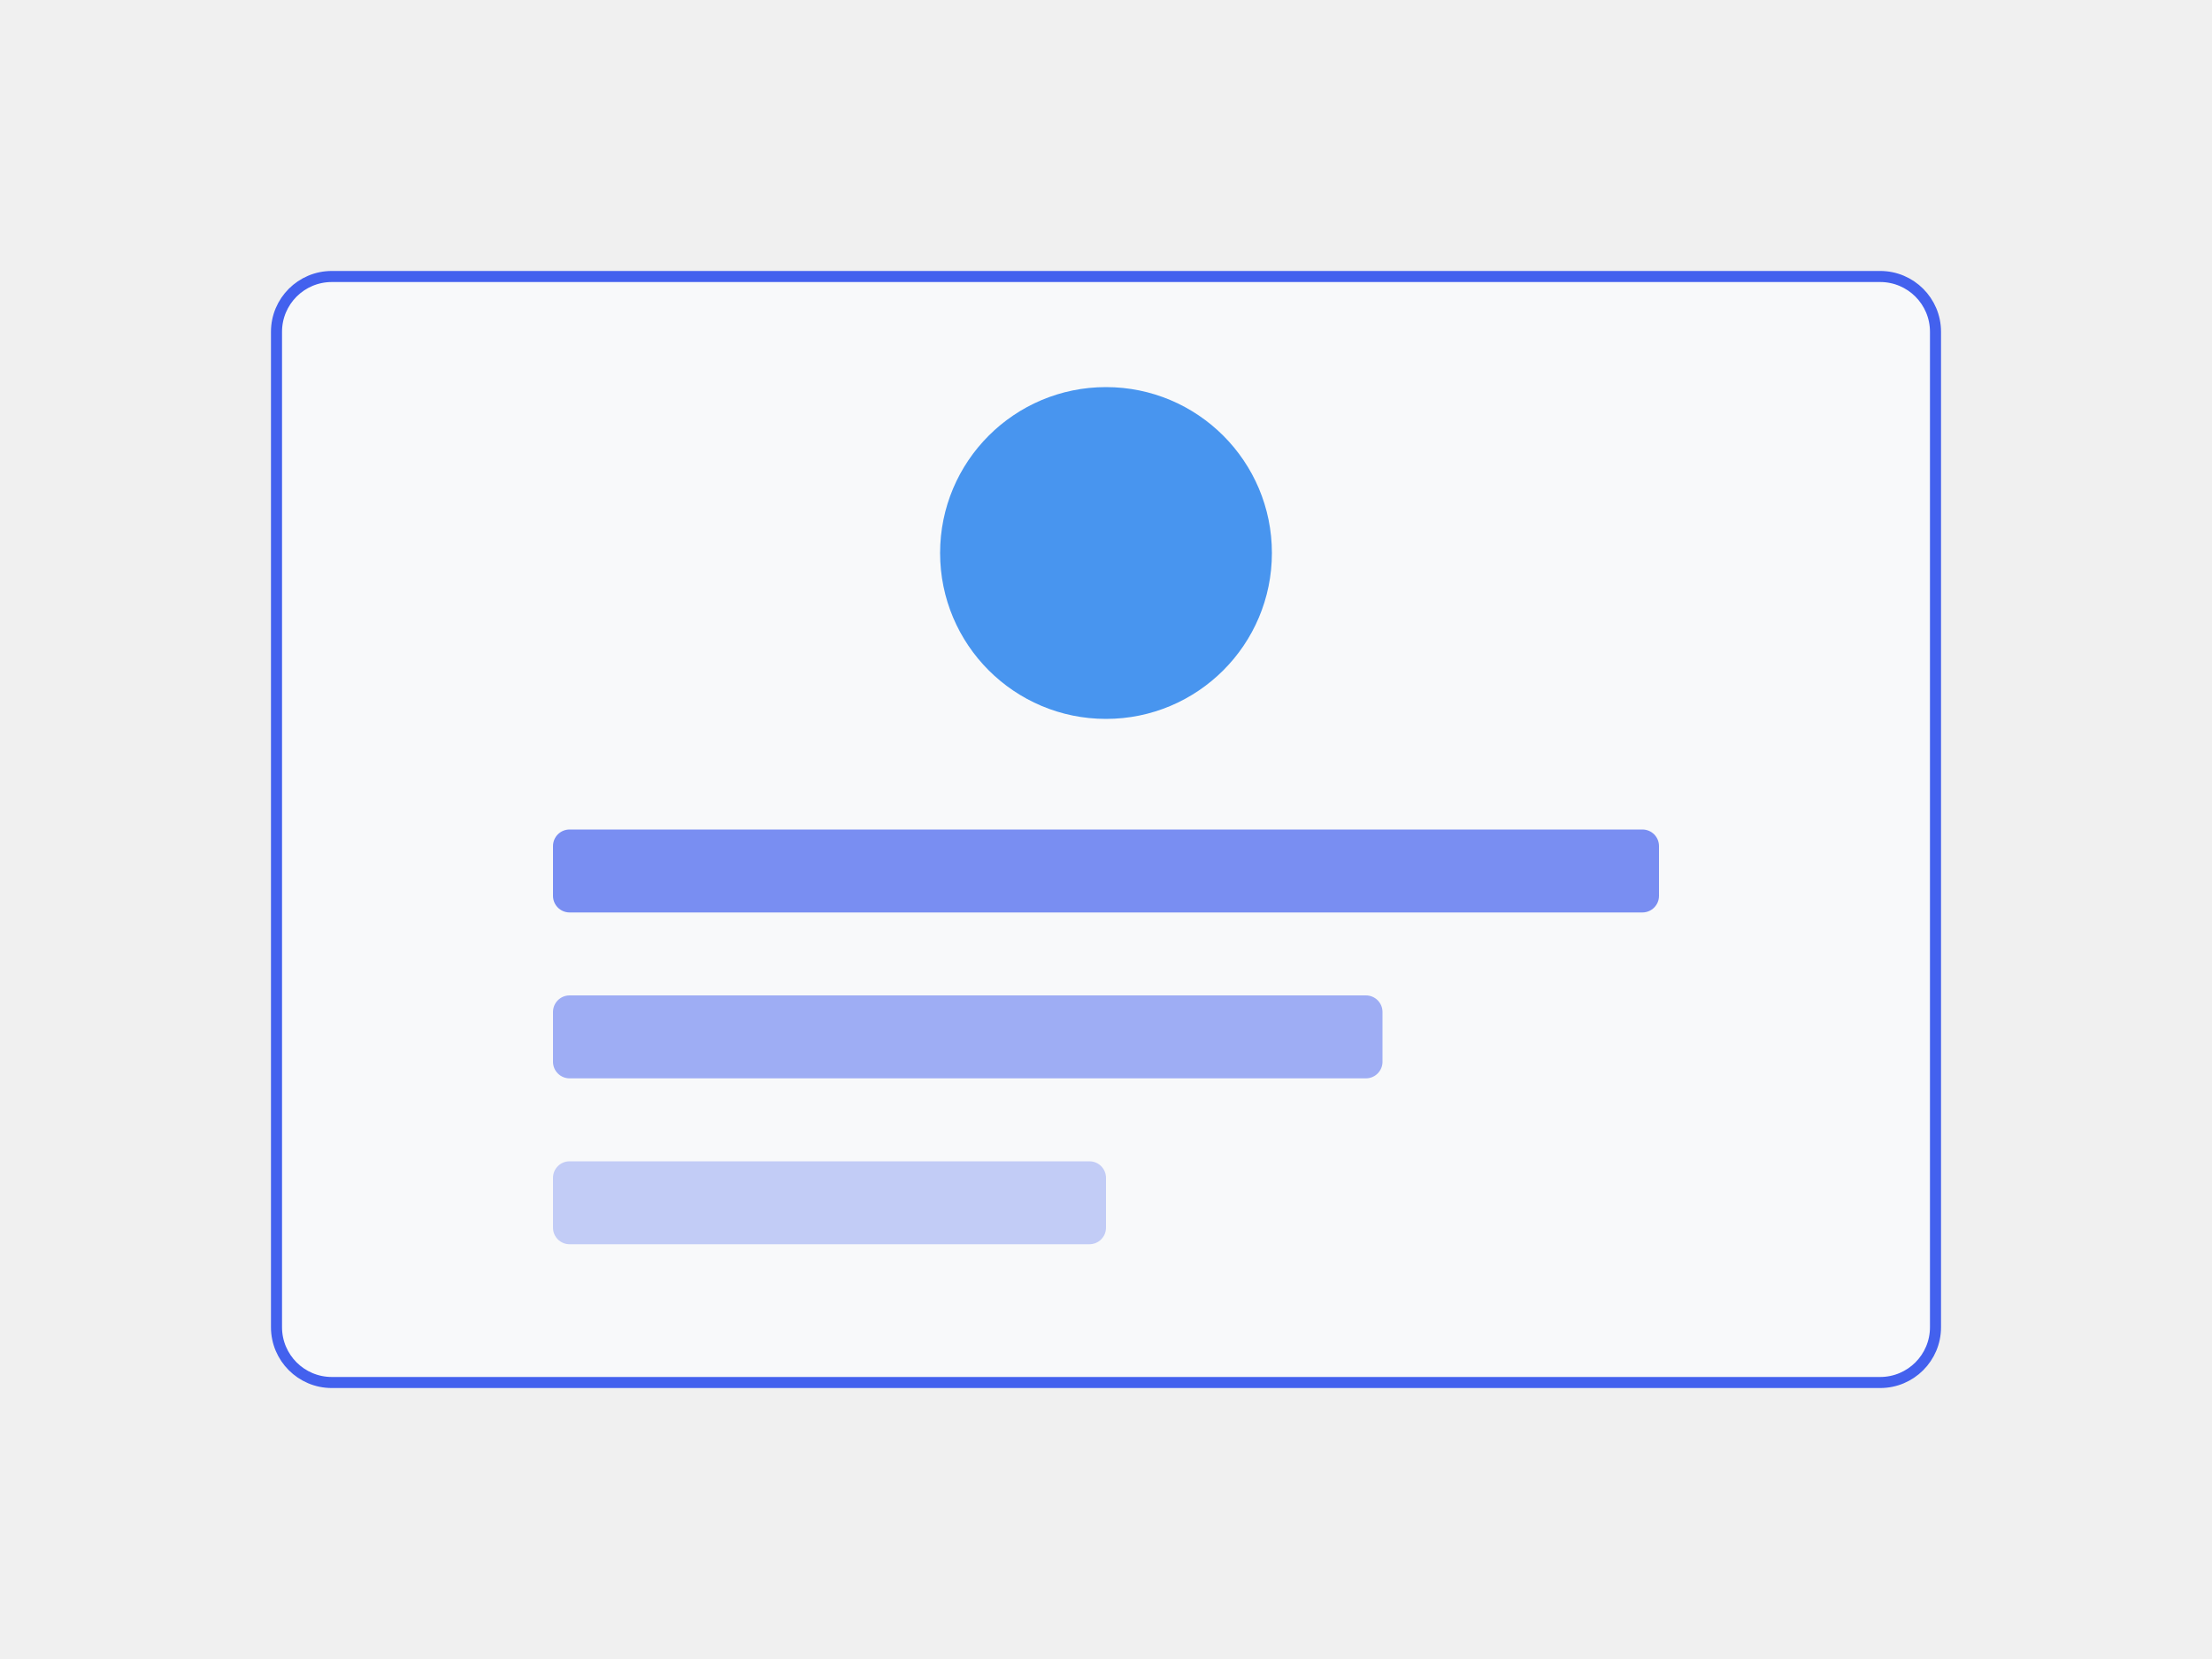
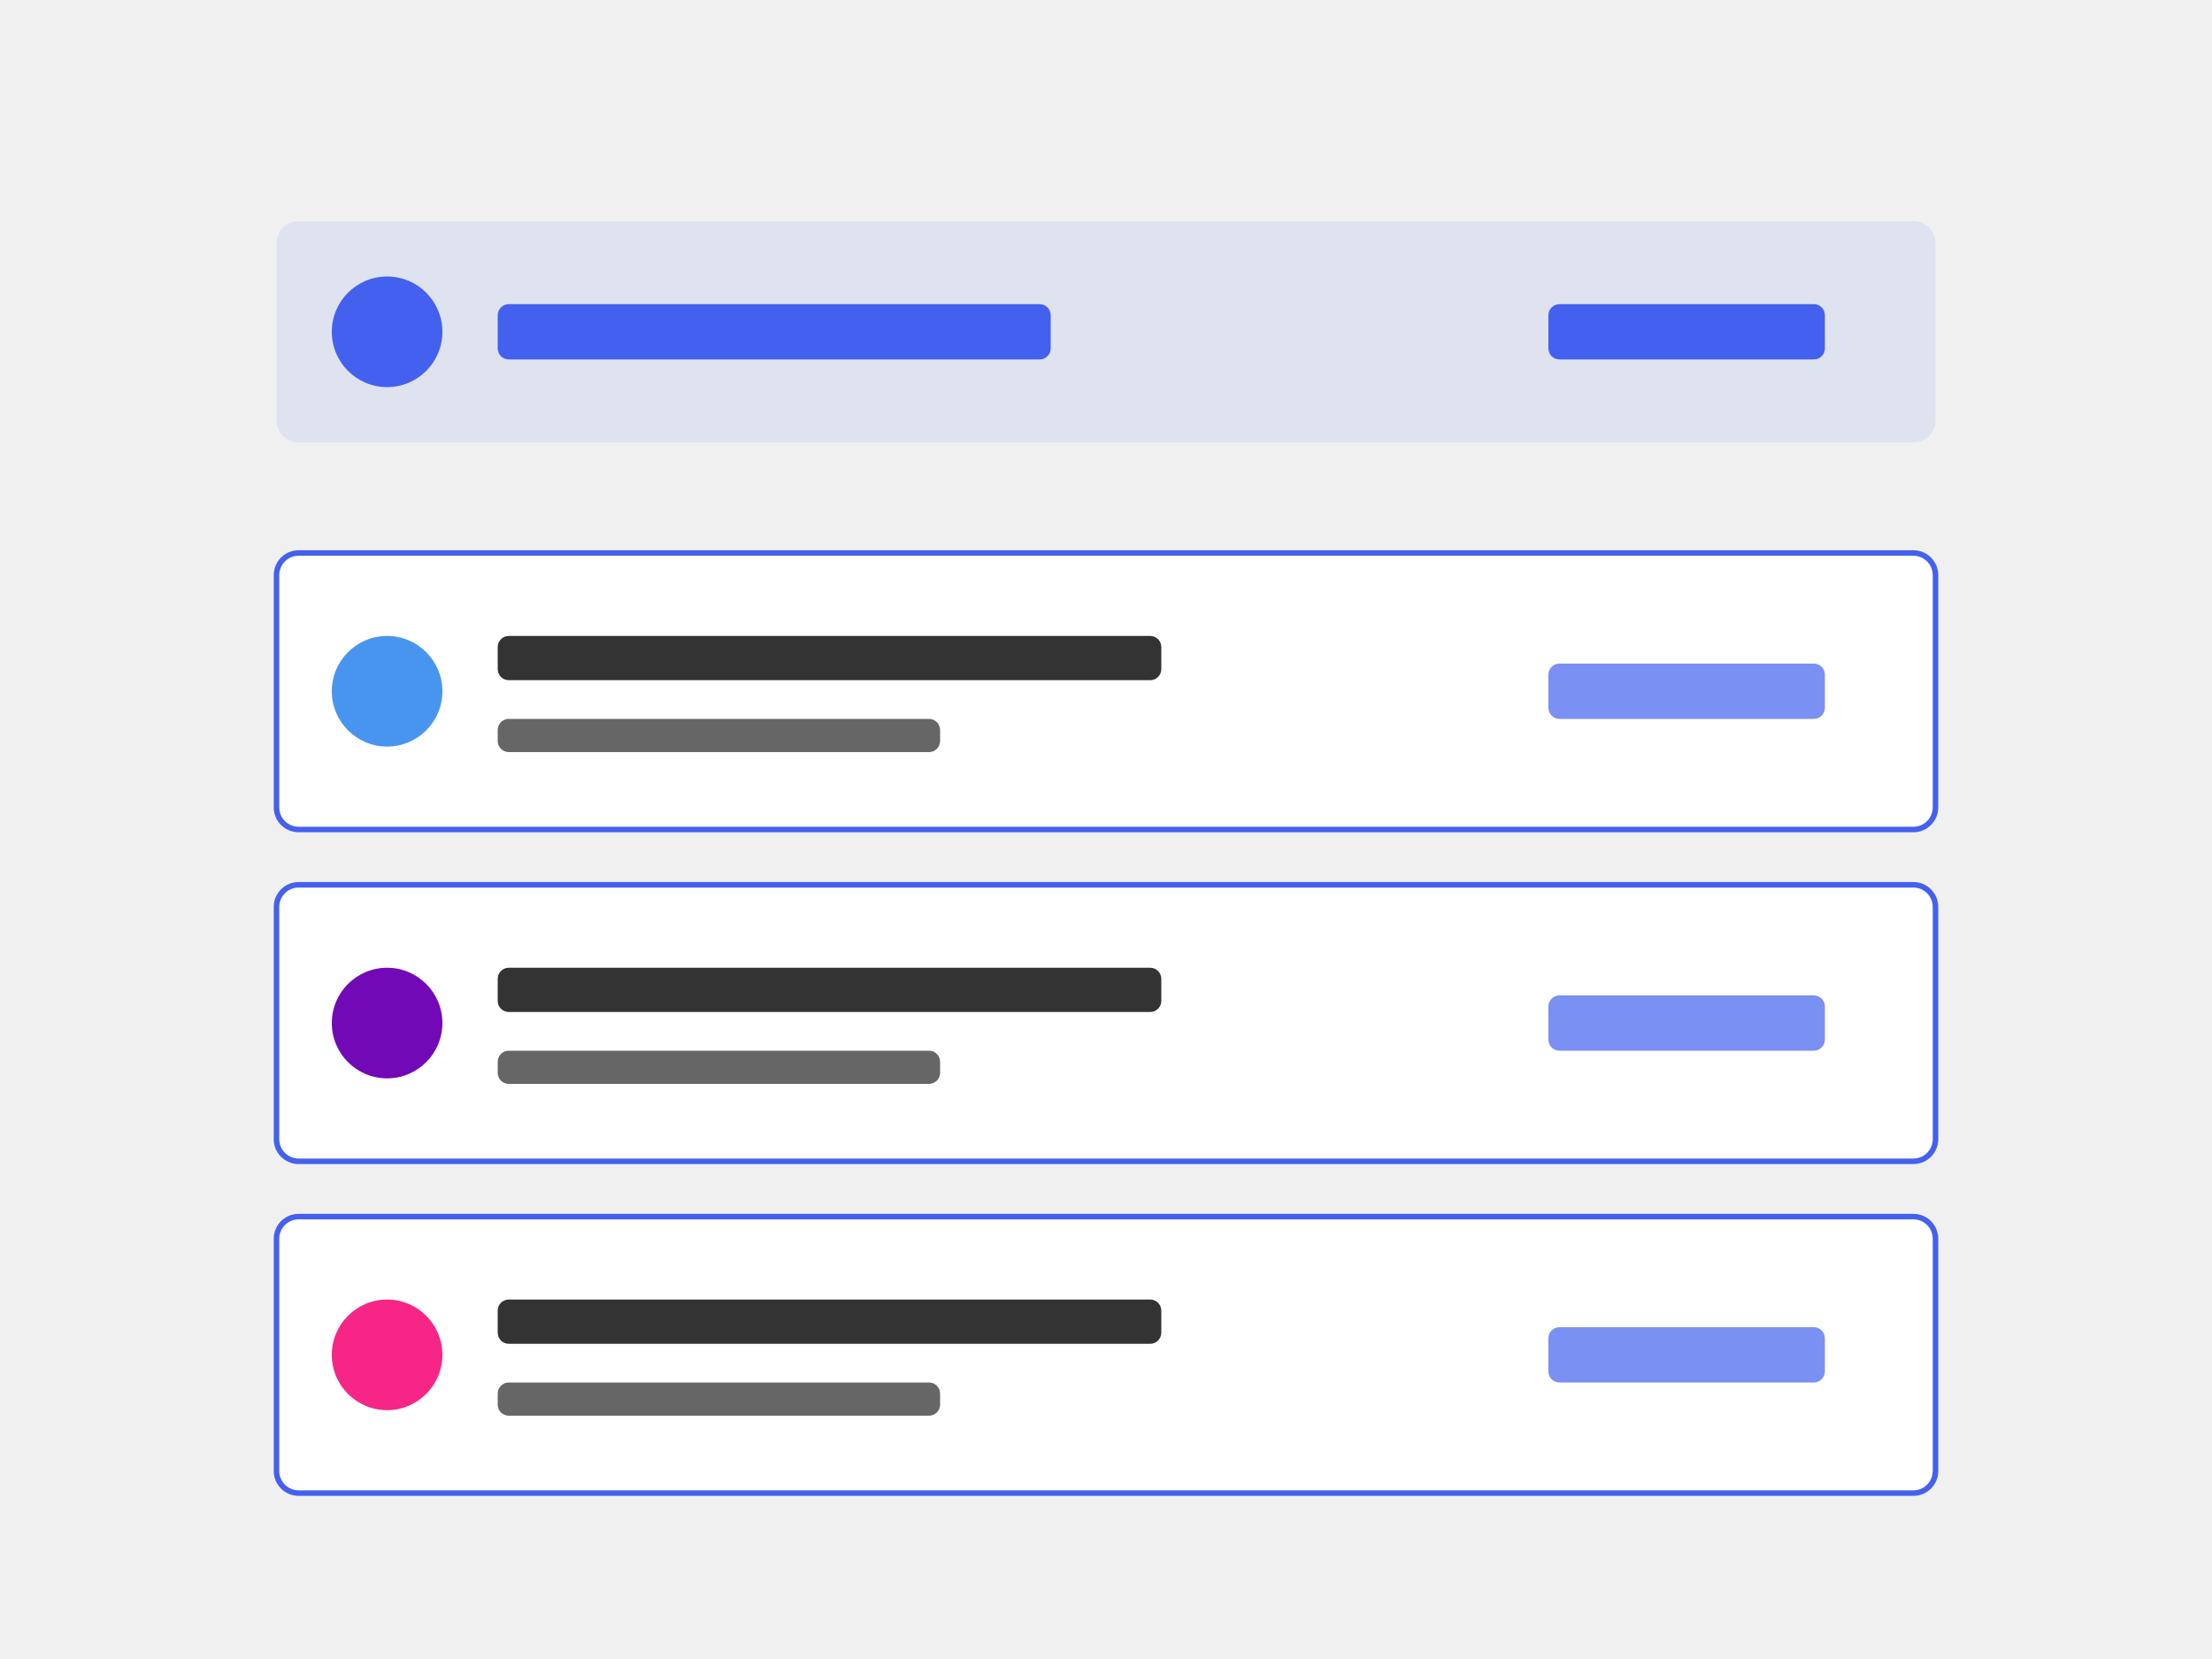
<svg xmlns="http://www.w3.org/2000/svg" viewBox="0 0 400 300">
-   <rect width="400" height="300" fill="transparent" />
-   <rect x="50" y="50" width="300" height="200" rx="10" fill="#f8f9fa" stroke="#4361ee" stroke-width="2" />
-   <circle cx="200" cy="100" r="30" fill="#4895ef" />
-   <rect x="100" y="150" width="200" height="15" rx="3" fill="#4361ee" opacity="0.7" />
-   <rect x="100" y="180" width="150" height="15" rx="3" fill="#4361ee" opacity="0.5" />
-   <rect x="100" y="210" width="100" height="15" rx="3" fill="#4361ee" opacity="0.3" />
+   <rect width="400" height="300" fill="transparent" rx="8" ry="8" />
+   <rect x="50" y="40" width="300" height="40" rx="4" fill="#4361ee" opacity="0.1" />
+   <circle cx="70" cy="60" r="10" fill="#4361ee" />
+   <rect x="90" y="55" width="100" height="10" rx="2" fill="#4361ee" />
+   <rect x="280" y="55" width="50" height="10" rx="2" fill="#4361ee" />
+   <rect x="50" y="100" width="300" height="50" rx="4" fill="white" stroke="#4361ee" stroke-width="1" />
+   <circle cx="70" cy="125" r="10" fill="#4895ef" />
+   <rect x="90" y="115" width="120" height="8" rx="2" fill="#333" />
+   <rect x="90" y="130" width="80" height="6" rx="2" fill="#666" />
+   <rect x="280" y="120" width="50" height="10" rx="2" fill="#4361ee" opacity="0.7" />
+   <rect x="50" y="160" width="300" height="50" rx="4" fill="white" stroke="#4361ee" stroke-width="1" />
+   <circle cx="70" cy="185" r="10" fill="#7209b7" />
+   <rect x="90" y="175" width="120" height="8" rx="2" fill="#333" />
+   <rect x="90" y="190" width="80" height="6" rx="2" fill="#666" />
+   <rect x="280" y="180" width="50" height="10" rx="2" fill="#4361ee" opacity="0.7" />
+   <rect x="50" y="220" width="300" height="50" rx="4" fill="white" stroke="#4361ee" stroke-width="1" />
+   <circle cx="70" cy="245" r="10" fill="#f72585" />
+   <rect x="90" y="235" width="120" height="8" rx="2" fill="#333" />
+   <rect x="90" y="250" width="80" height="6" rx="2" fill="#666" />
+   <rect x="280" y="240" width="50" height="10" rx="2" fill="#4361ee" opacity="0.7" />
</svg>
